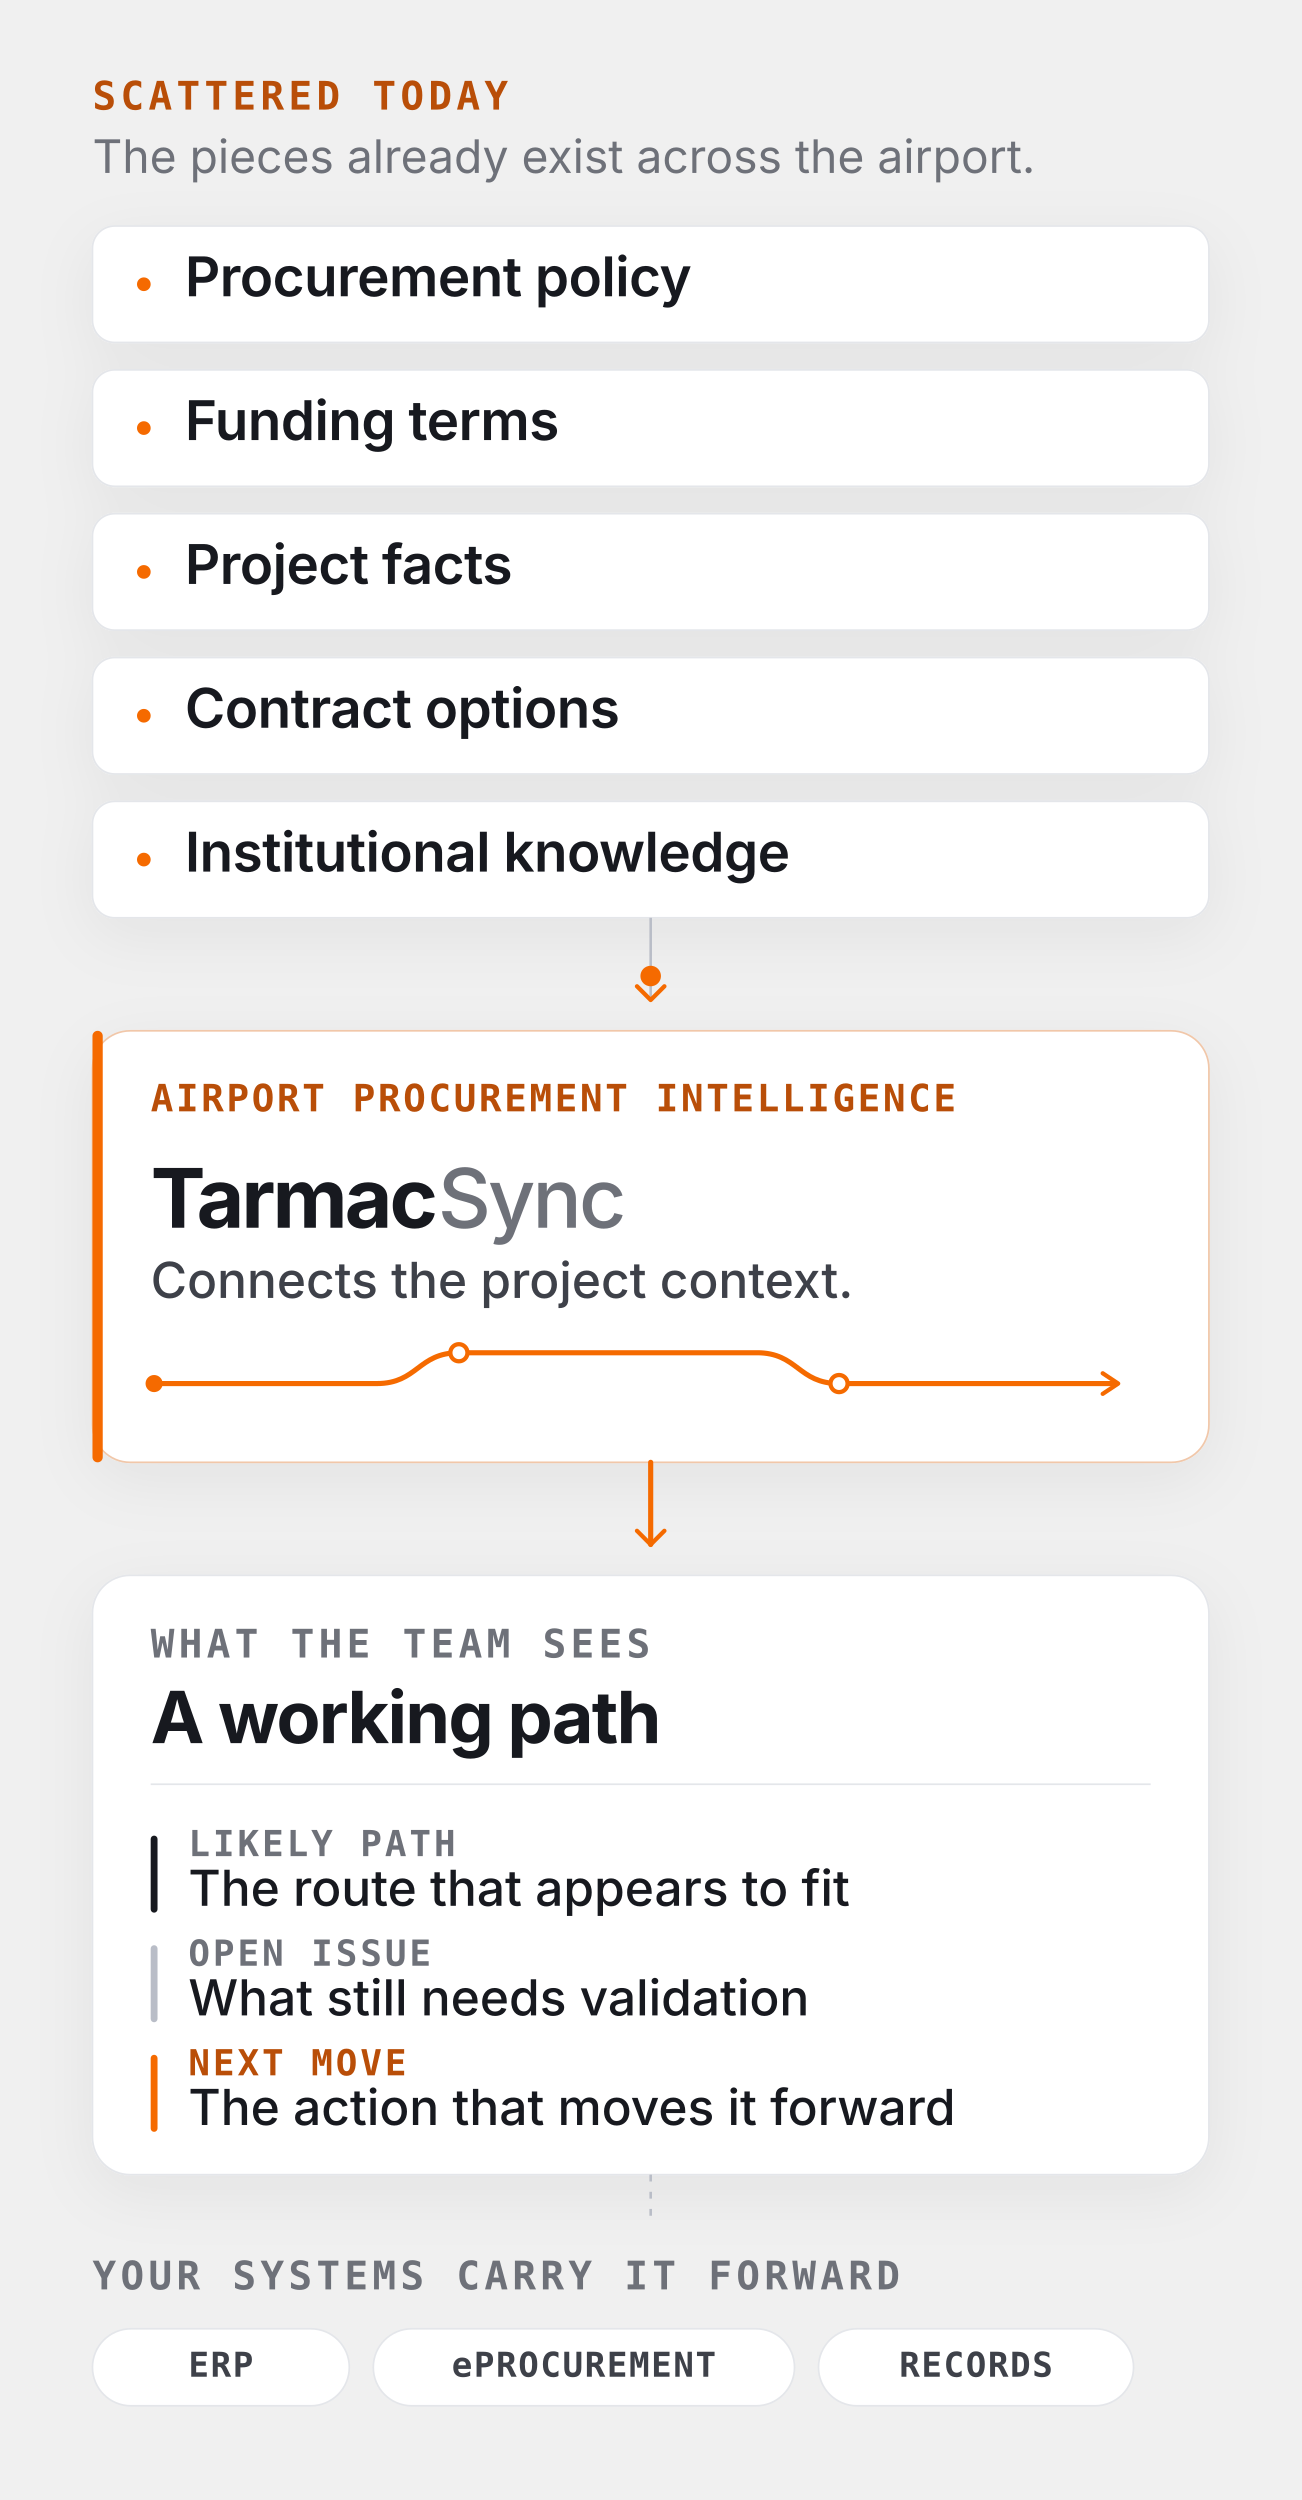
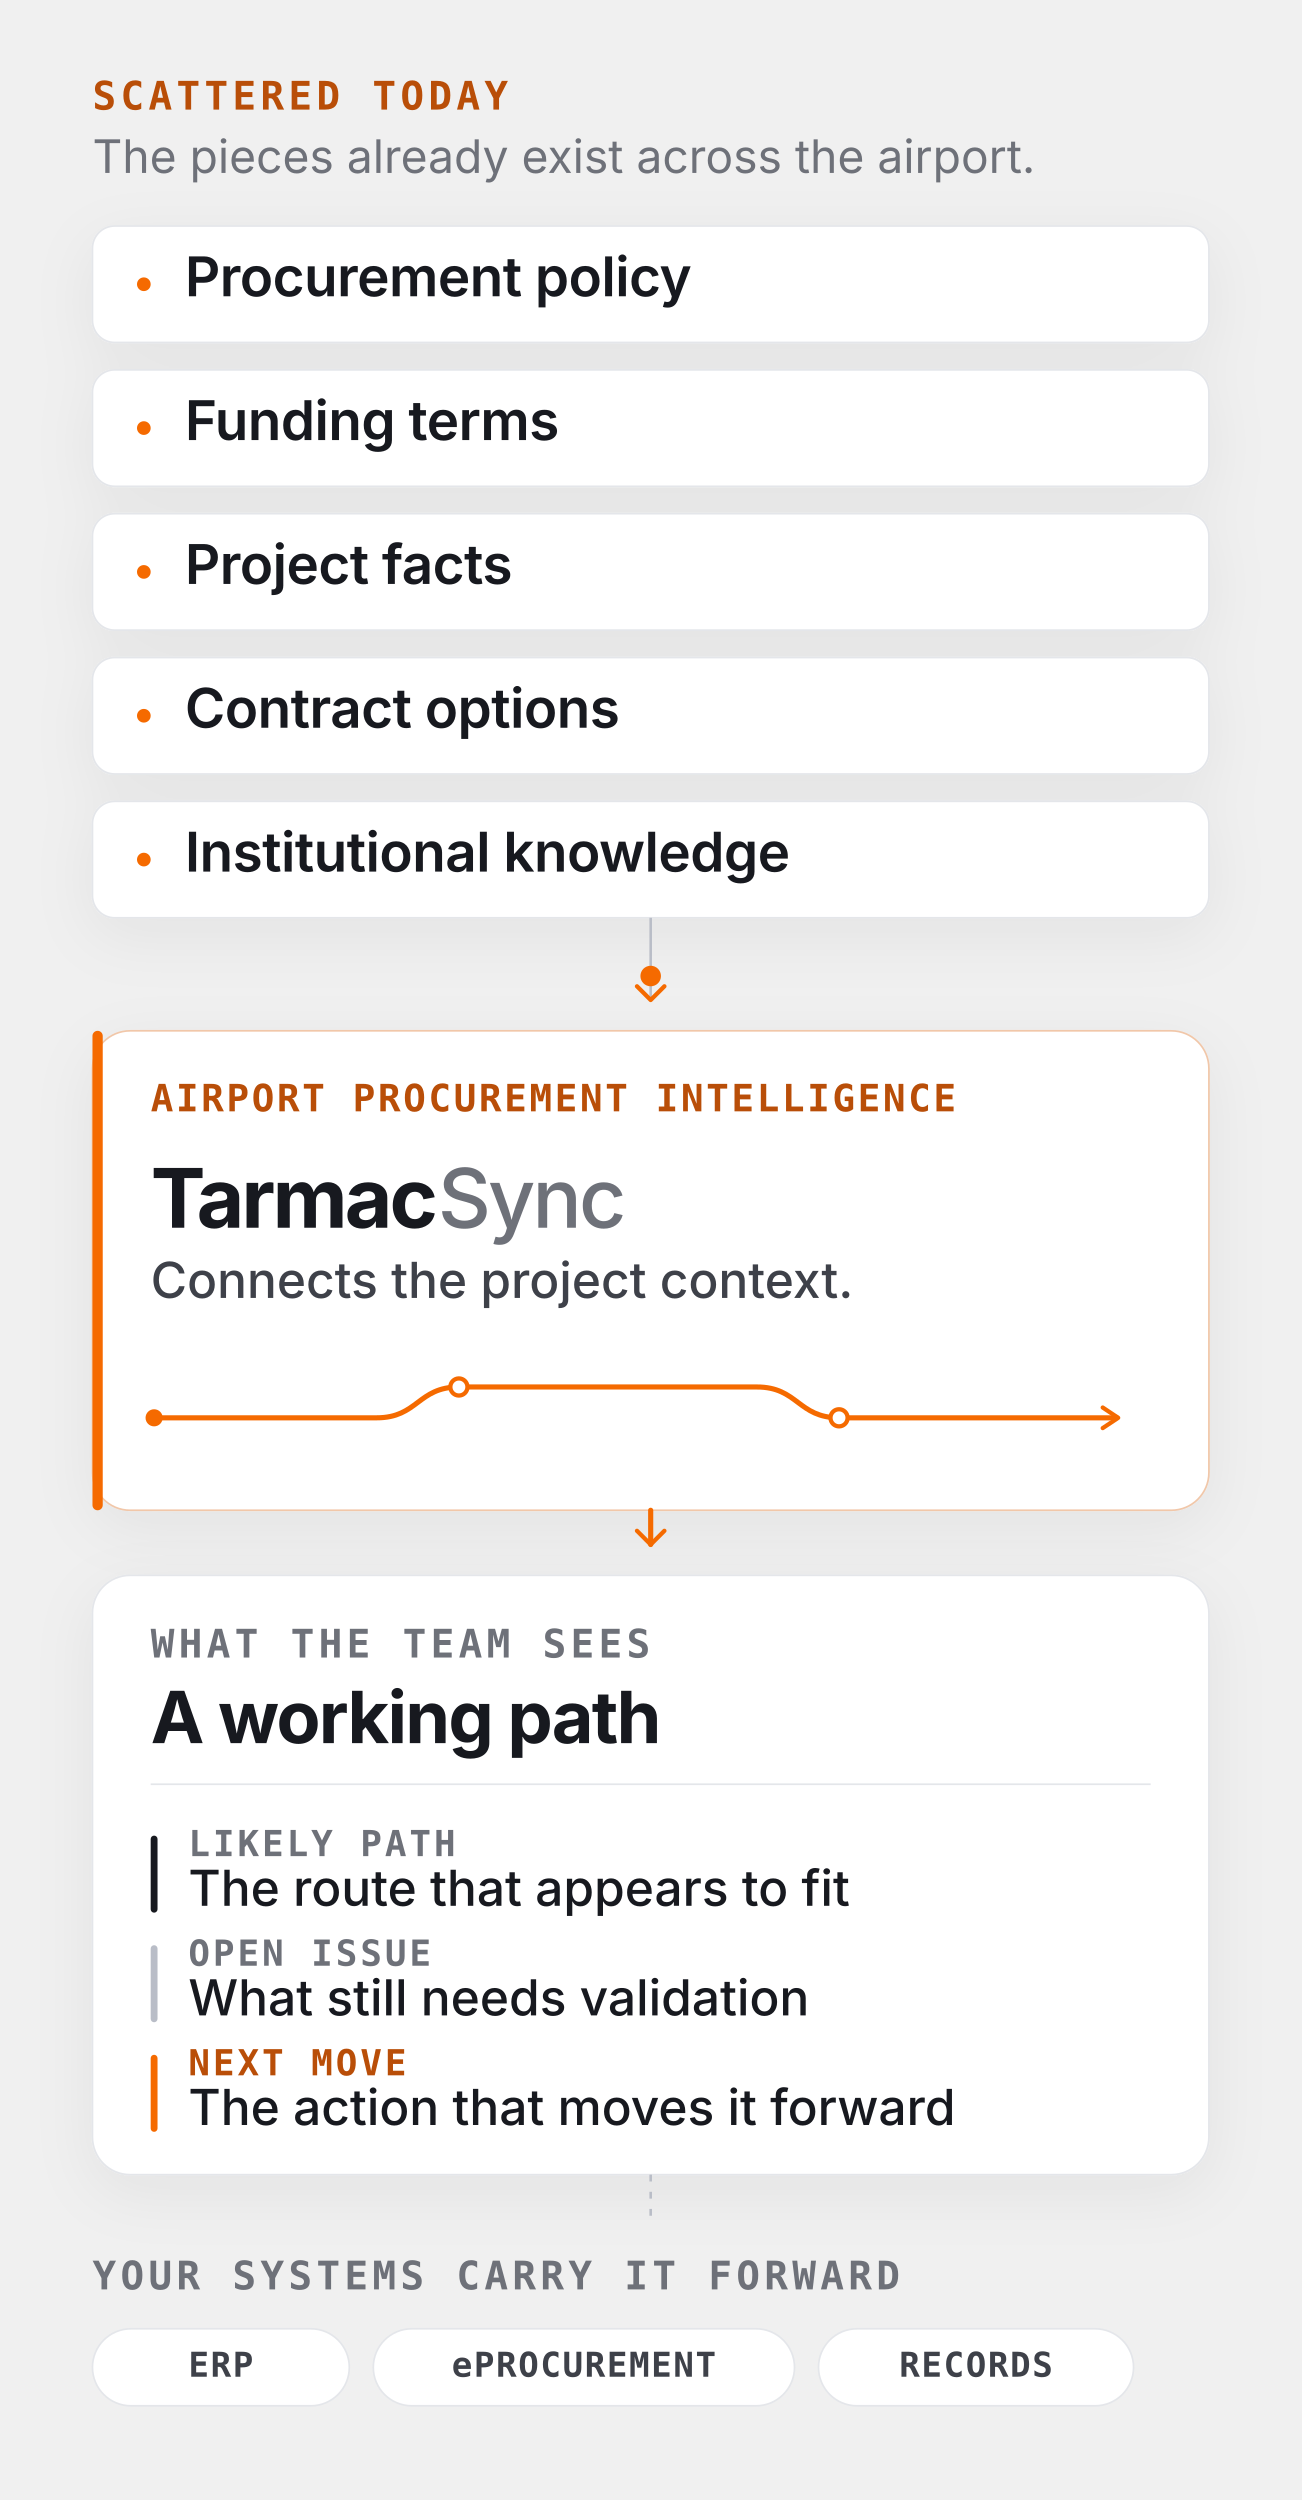
<svg xmlns="http://www.w3.org/2000/svg" width="760" height="1460" viewBox="0 0 760 1460" role="img" aria-labelledby="title description">
  <defs>
    <style>
      .sans { font-family: Inter, "Segoe UI", Roboto, Helvetica, Arial, sans-serif; }
      .mono { font-family: "JetBrains Mono", ui-monospace, SFMono-Regular, Menlo, Consolas, monospace; }
      .eyebrow { font-size: 23px; font-weight: 700; letter-spacing: 2.5px; }
      .input { font-size: 32px; font-weight: 600; letter-spacing: -0.3px; }
      .center-eyebrow { font-size: 22px; font-weight: 700; letter-spacing: 1.5px; }
      .brand { font-size: 48px; font-weight: 650; letter-spacing: -1.7px; }
      .row-label { font-size: 21px; font-weight: 700; letter-spacing: 1.7px; }
      .row-value { font-size: 29px; font-weight: 550; }
      .system { font-size: 20px; font-weight: 700; letter-spacing: .9px; }
    </style>
    <filter id="soft-shadow" x="-20%" y="-20%" width="140%" height="160%">
      <feDropShadow dx="0" dy="10" stdDeviation="18" flood-color="#17191F" flood-opacity="0.055" />
    </filter>
  </defs>
  <g class="sans">
    <text x="54" y="64" class="mono eyebrow" fill="#B94E08">SCATTERED TODAY</text>
    <text x="54" y="101" font-size="27" fill="#6E7179">The pieces already exist across the airport.</text>
    <g filter="url(#soft-shadow)">
      <rect x="54" y="132" width="652" height="68" rx="13" fill="#FFFFFF" stroke="#E4E6EA" />
      <rect x="54" y="216" width="652" height="68" rx="13" fill="#FFFFFF" stroke="#E4E6EA" />
      <rect x="54" y="300" width="652" height="68" rx="13" fill="#FFFFFF" stroke="#E4E6EA" />
      <rect x="54" y="384" width="652" height="68" rx="13" fill="#FFFFFF" stroke="#E4E6EA" />
      <rect x="54" y="468" width="652" height="68" rx="13" fill="#FFFFFF" stroke="#E4E6EA" />
    </g>
    <g fill="#F56A00">
      <circle cx="84" cy="166" r="4" />
      <circle cx="84" cy="250" r="4" />
      <circle cx="84" cy="334" r="4" />
      <circle cx="84" cy="418" r="4" />
      <circle cx="84" cy="502" r="4" />
    </g>
    <g class="input" fill="#17191F">
      <text x="108" y="173">Procurement policy</text>
      <text x="108" y="257">Funding terms</text>
      <text x="108" y="341">Project facts</text>
      <text x="108" y="425">Contract options</text>
      <text x="108" y="509">Institutional knowledge</text>
    </g>
    <path d="M380 536 V584" fill="none" stroke="#B9BDC7" stroke-width="1.5" />
    <circle cx="380" cy="570" r="6" fill="#F56A00" />
    <path d="M372 576 L380 584 L388 576" fill="none" stroke="#F56A00" stroke-width="2.5" stroke-linecap="round" stroke-linejoin="round" />
    <g filter="url(#soft-shadow)">
-       <rect x="54" y="602" width="652" height="252" rx="22" fill="#FFFFFF" stroke="#F1C7A9" />
+       <rect x="54" y="602" width="652" height="280" rx="22" fill="#FFFFFF" stroke="#F1C7A9" />
    </g>
-     <rect x="54" y="602" width="6" height="252" rx="3" fill="#F56A00" />
+     <rect x="54" y="602" width="6" height="280" rx="3" fill="#F56A00" />
    <text x="88" y="649" class="mono center-eyebrow" fill="#B94E08">AIRPORT PROCUREMENT INTELLIGENCE</text>
    <text x="88" y="717" class="brand" fill="#17191F">Tarmac<tspan fill="#6E7179" font-weight="450">Sync</tspan>
    </text>
    <text x="88" y="758" font-size="29" font-weight="500" fill="#3E4149">Connects the project context.</text>
-     <path d="M90 808 H220 C244 808 244 790 268 790 H442 C466 790 466 808 490 808 H652" fill="none" stroke="#F56A00" stroke-width="3" stroke-linecap="round" />
-     <circle cx="90" cy="808" r="5" fill="#F56A00" />
-     <circle cx="268" cy="790" r="5" fill="#FFFFFF" stroke="#F56A00" stroke-width="2.5" />
-     <circle cx="490" cy="808" r="5" fill="#FFFFFF" stroke="#F56A00" stroke-width="2.5" />
-     <path d="M644 802 L653 808 L644 814" fill="none" stroke="#F56A00" stroke-width="2.5" stroke-linecap="round" stroke-linejoin="round" />
-     <path d="M380 854 V902" fill="none" stroke="#F56A00" stroke-width="3" stroke-linecap="round" />
+     <path d="M90 828 H220 C244 828 244 810 268 810 H442 C466 810 466 828 490 828 H652" fill="none" stroke="#F56A00" stroke-width="3" stroke-linecap="round" />
+     <circle cx="90" cy="828" r="5" fill="#F56A00" />
+     <circle cx="268" cy="810" r="5" fill="#FFFFFF" stroke="#F56A00" stroke-width="2.5" />
+     <circle cx="490" cy="828" r="5" fill="#FFFFFF" stroke="#F56A00" stroke-width="2.5" />
+     <path d="M644 822 L653 828 L644 834" fill="none" stroke="#F56A00" stroke-width="2.5" stroke-linecap="round" stroke-linejoin="round" />
+     <path d="M380 882 V902" fill="none" stroke="#F56A00" stroke-width="3" stroke-linecap="round" />
    <path d="M372 894 L380 902 L388 894" fill="none" stroke="#F56A00" stroke-width="2.5" stroke-linecap="round" stroke-linejoin="round" />
    <g filter="url(#soft-shadow)">
      <rect x="54" y="920" width="652" height="350" rx="22" fill="#FFFFFF" stroke="#E4E6EA" />
    </g>
    <text x="88" y="968" class="mono eyebrow" fill="#6E7179">WHAT THE TEAM SEES</text>
    <text x="88" y="1018" font-size="42" font-weight="650" letter-spacing="-1" fill="#17191F">A working path</text>
    <line x1="88" y1="1042" x2="672" y2="1042" stroke="#E4E6EA" />
    <rect x="88" y="1072" width="4" height="45" rx="2" fill="#17191F" />
    <text x="110" y="1084" class="mono row-label" fill="#6E7179">LIKELY PATH</text>
    <text x="110" y="1113" class="row-value" fill="#17191F">The route that appears to fit</text>
    <rect x="88" y="1136" width="4" height="45" rx="2" fill="#B9BDC7" />
    <text x="110" y="1148" class="mono row-label" fill="#6E7179">OPEN ISSUE</text>
    <text x="110" y="1177" class="row-value" fill="#17191F">What still needs validation</text>
    <rect x="88" y="1200" width="4" height="45" rx="2" fill="#F56A00" />
    <text x="110" y="1212" class="mono row-label" fill="#B94E08">NEXT MOVE</text>
    <text x="110" y="1241" class="row-value" fill="#17191F">The action that moves it forward</text>
    <path d="M380 1270 V1300" fill="none" stroke="#B9BDC7" stroke-width="1.5" stroke-dasharray="4 6" />
    <text x="54" y="1337" class="mono eyebrow" fill="#6E7179">YOUR SYSTEMS CARRY IT FORWARD</text>
    <rect x="54" y="1360" width="150" height="45" rx="22.5" fill="#FFFFFF" stroke="#E4E6EA" />
    <rect x="218" y="1360" width="246" height="45" rx="22.5" fill="#FFFFFF" stroke="#E4E6EA" />
    <rect x="478" y="1360" width="184" height="45" rx="22.5" fill="#FFFFFF" stroke="#E4E6EA" />
    <text x="129" y="1388" text-anchor="middle" class="mono system" fill="#3E4149">ERP</text>
    <text x="341" y="1388" text-anchor="middle" class="mono system" fill="#3E4149">ePROCUREMENT</text>
    <text x="570" y="1388" text-anchor="middle" class="mono system" fill="#3E4149">RECORDS</text>
  </g>
</svg>
